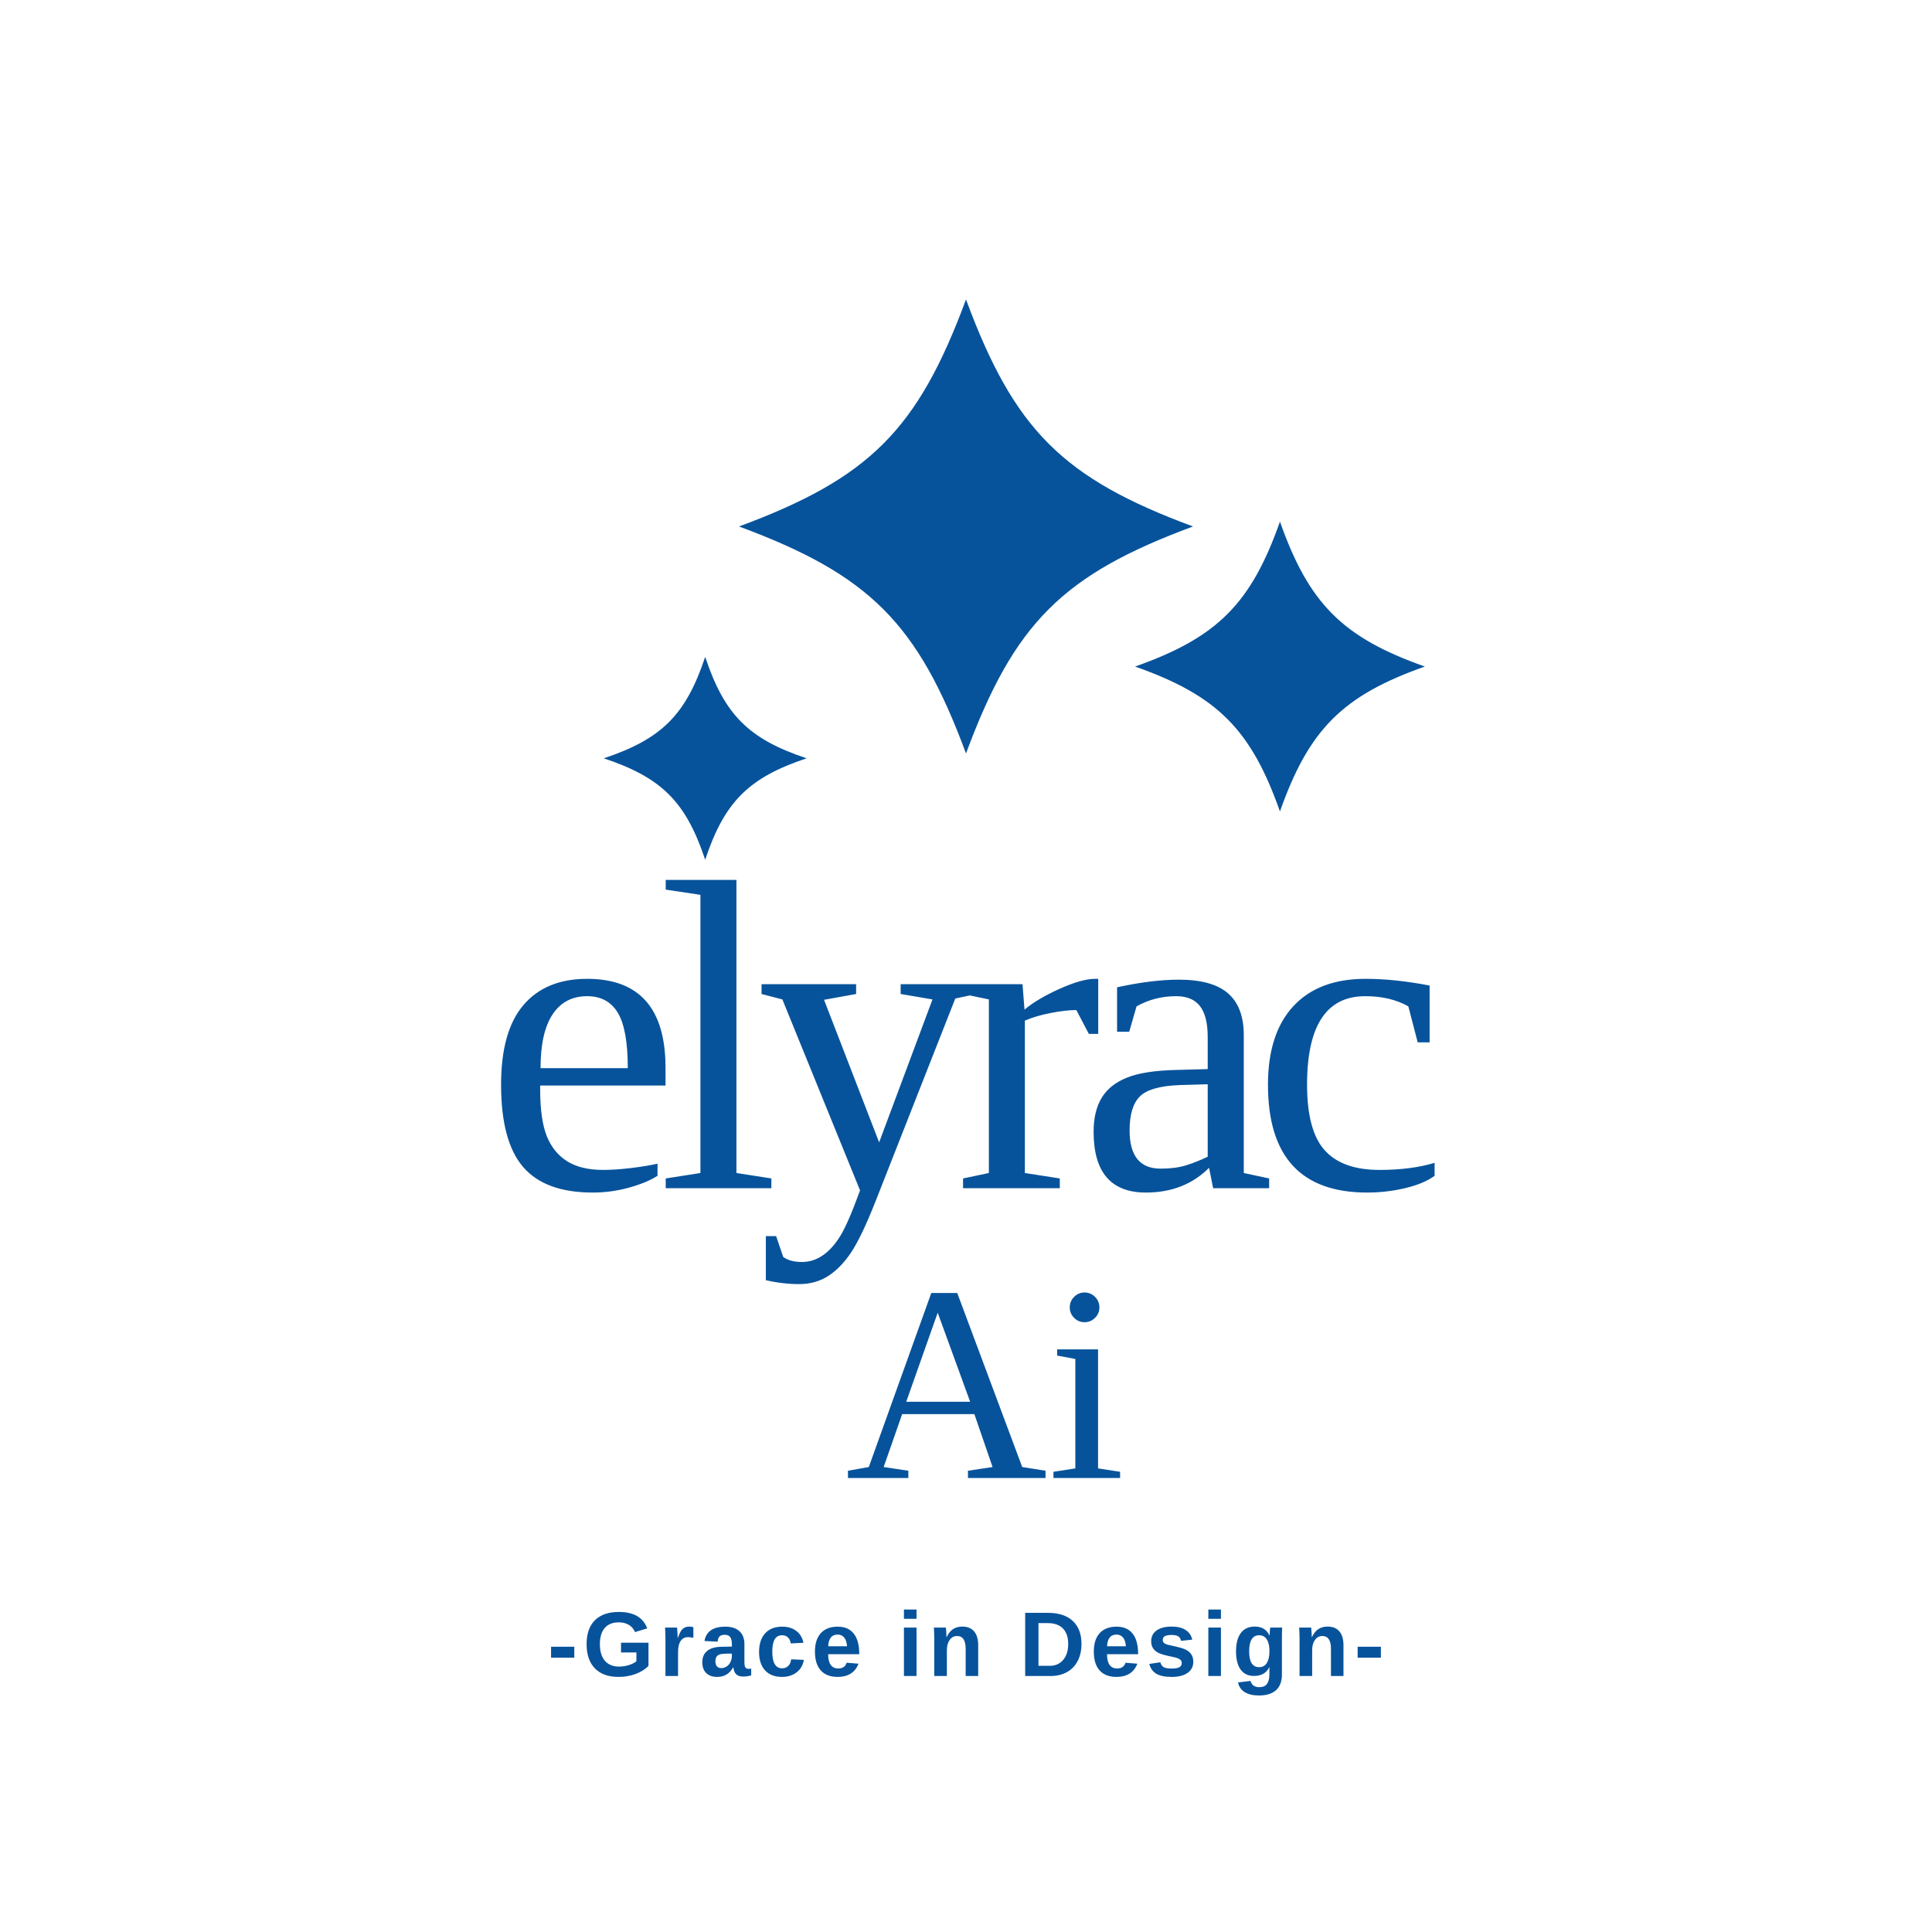
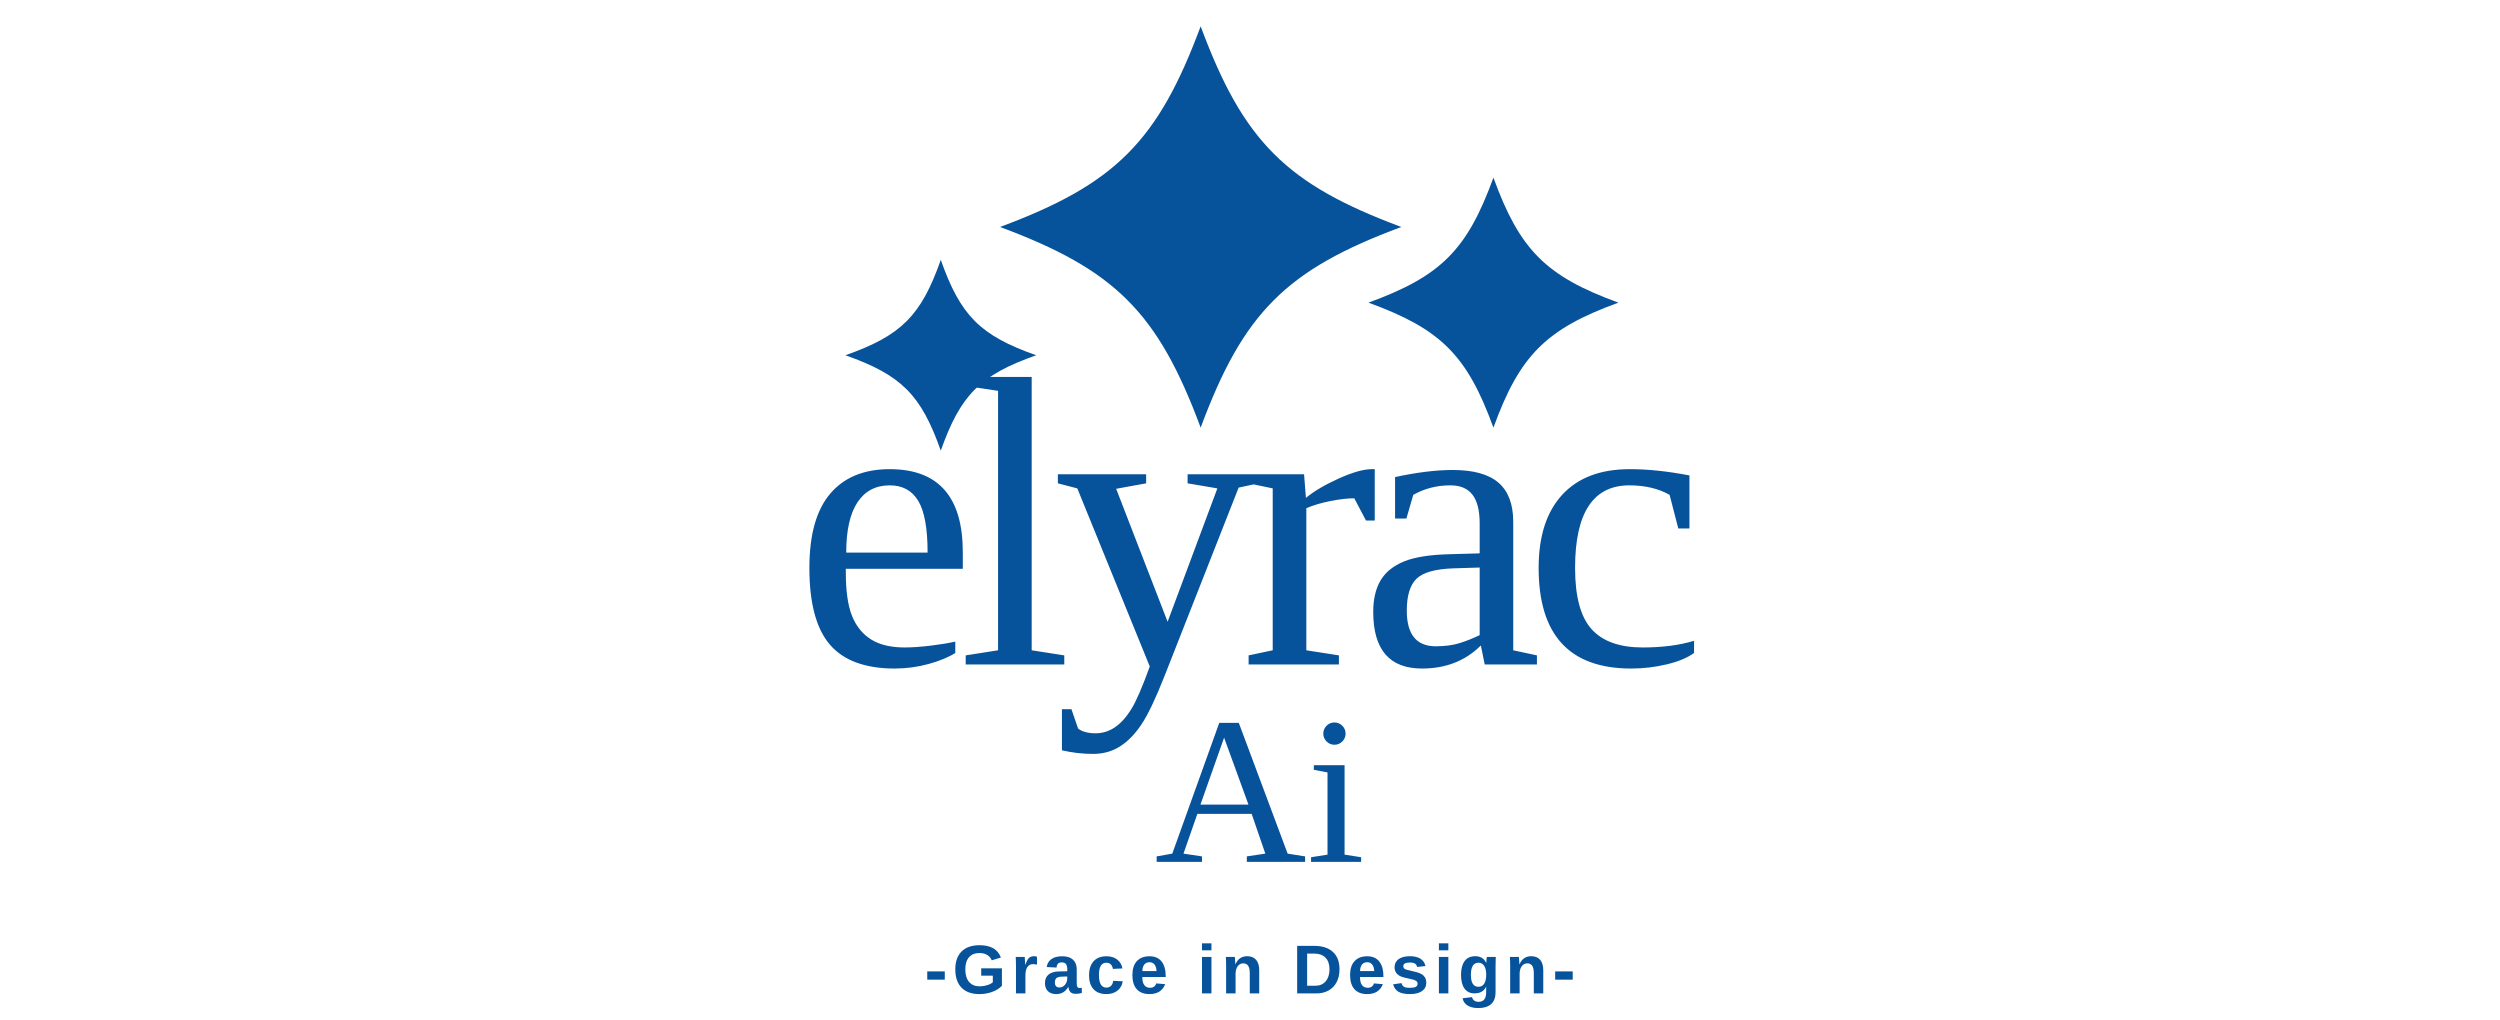
- <svg xmlns="http://www.w3.org/2000/svg" viewBox="0 0 400 400" role="img" aria-labelledby="t">
+ <svg xmlns="http://www.w3.org/2000/svg" viewBox="0 0 760 310" role="img" aria-labelledby="t">
  <g fill="#07539b">
-     <path d="M200 62c10 27 20 37 47 47-27 10-37 20-47 47-10-27-20-37-47-47 27-10 37-20 47-47Z" />
-     <path d="M265 108c6 17 13 24 30 30-17 6-24 13-30 30-6-17-13-24-30-30 17-6 24-13 30-30Z" />
-     <path d="M146 136c4 12 9 17 21 21-12 4-17 9-21 21-4-12-9-17-21-21 12-4 17-9 21-21Z" />
-     <text x="200" y="246" text-anchor="middle" font-family="Georgia,Times New Roman,serif" font-size="92" letter-spacing="-5">elyrac</text>
-     <text x="204" y="306" text-anchor="middle" font-family="Georgia,Times New Roman,serif" font-size="58">Ai</text>
-     <text x="200" y="347" text-anchor="middle" font-family="Arial,sans-serif" font-size="19" font-weight="700" letter-spacing="1">-Grace in Design-</text>
+     <path d="M365 8c13 35 26 48 61 61-35 13-48 26-61 61-13-35-26-48-61-61 35-13 48-26 61-61Z" />
+     <path d="M454 54c8 22 16 30 38 38-22 8-30 16-38 38-8-22-16-30-38-38 22-8 30-16 38-38Z" />
+     <path d="M286 79c6 17 12 23 29 29-17 6-23 12-29 29-6-17-12-23-29-29 17-6 23-12 29-29Z" />
+     <text x="380" y="202" text-anchor="middle" font-family="Georgia,Times New Roman,serif" font-size="126" letter-spacing="-6">elyrac</text>
+     <text x="383" y="262" text-anchor="middle" font-family="Georgia,Times New Roman,serif" font-size="64">Ai</text>
+     <text x="380" y="302" text-anchor="middle" font-family="Arial,sans-serif" font-size="21" font-weight="700" letter-spacing="1.5">-Grace in Design-</text>
  </g>
</svg>
